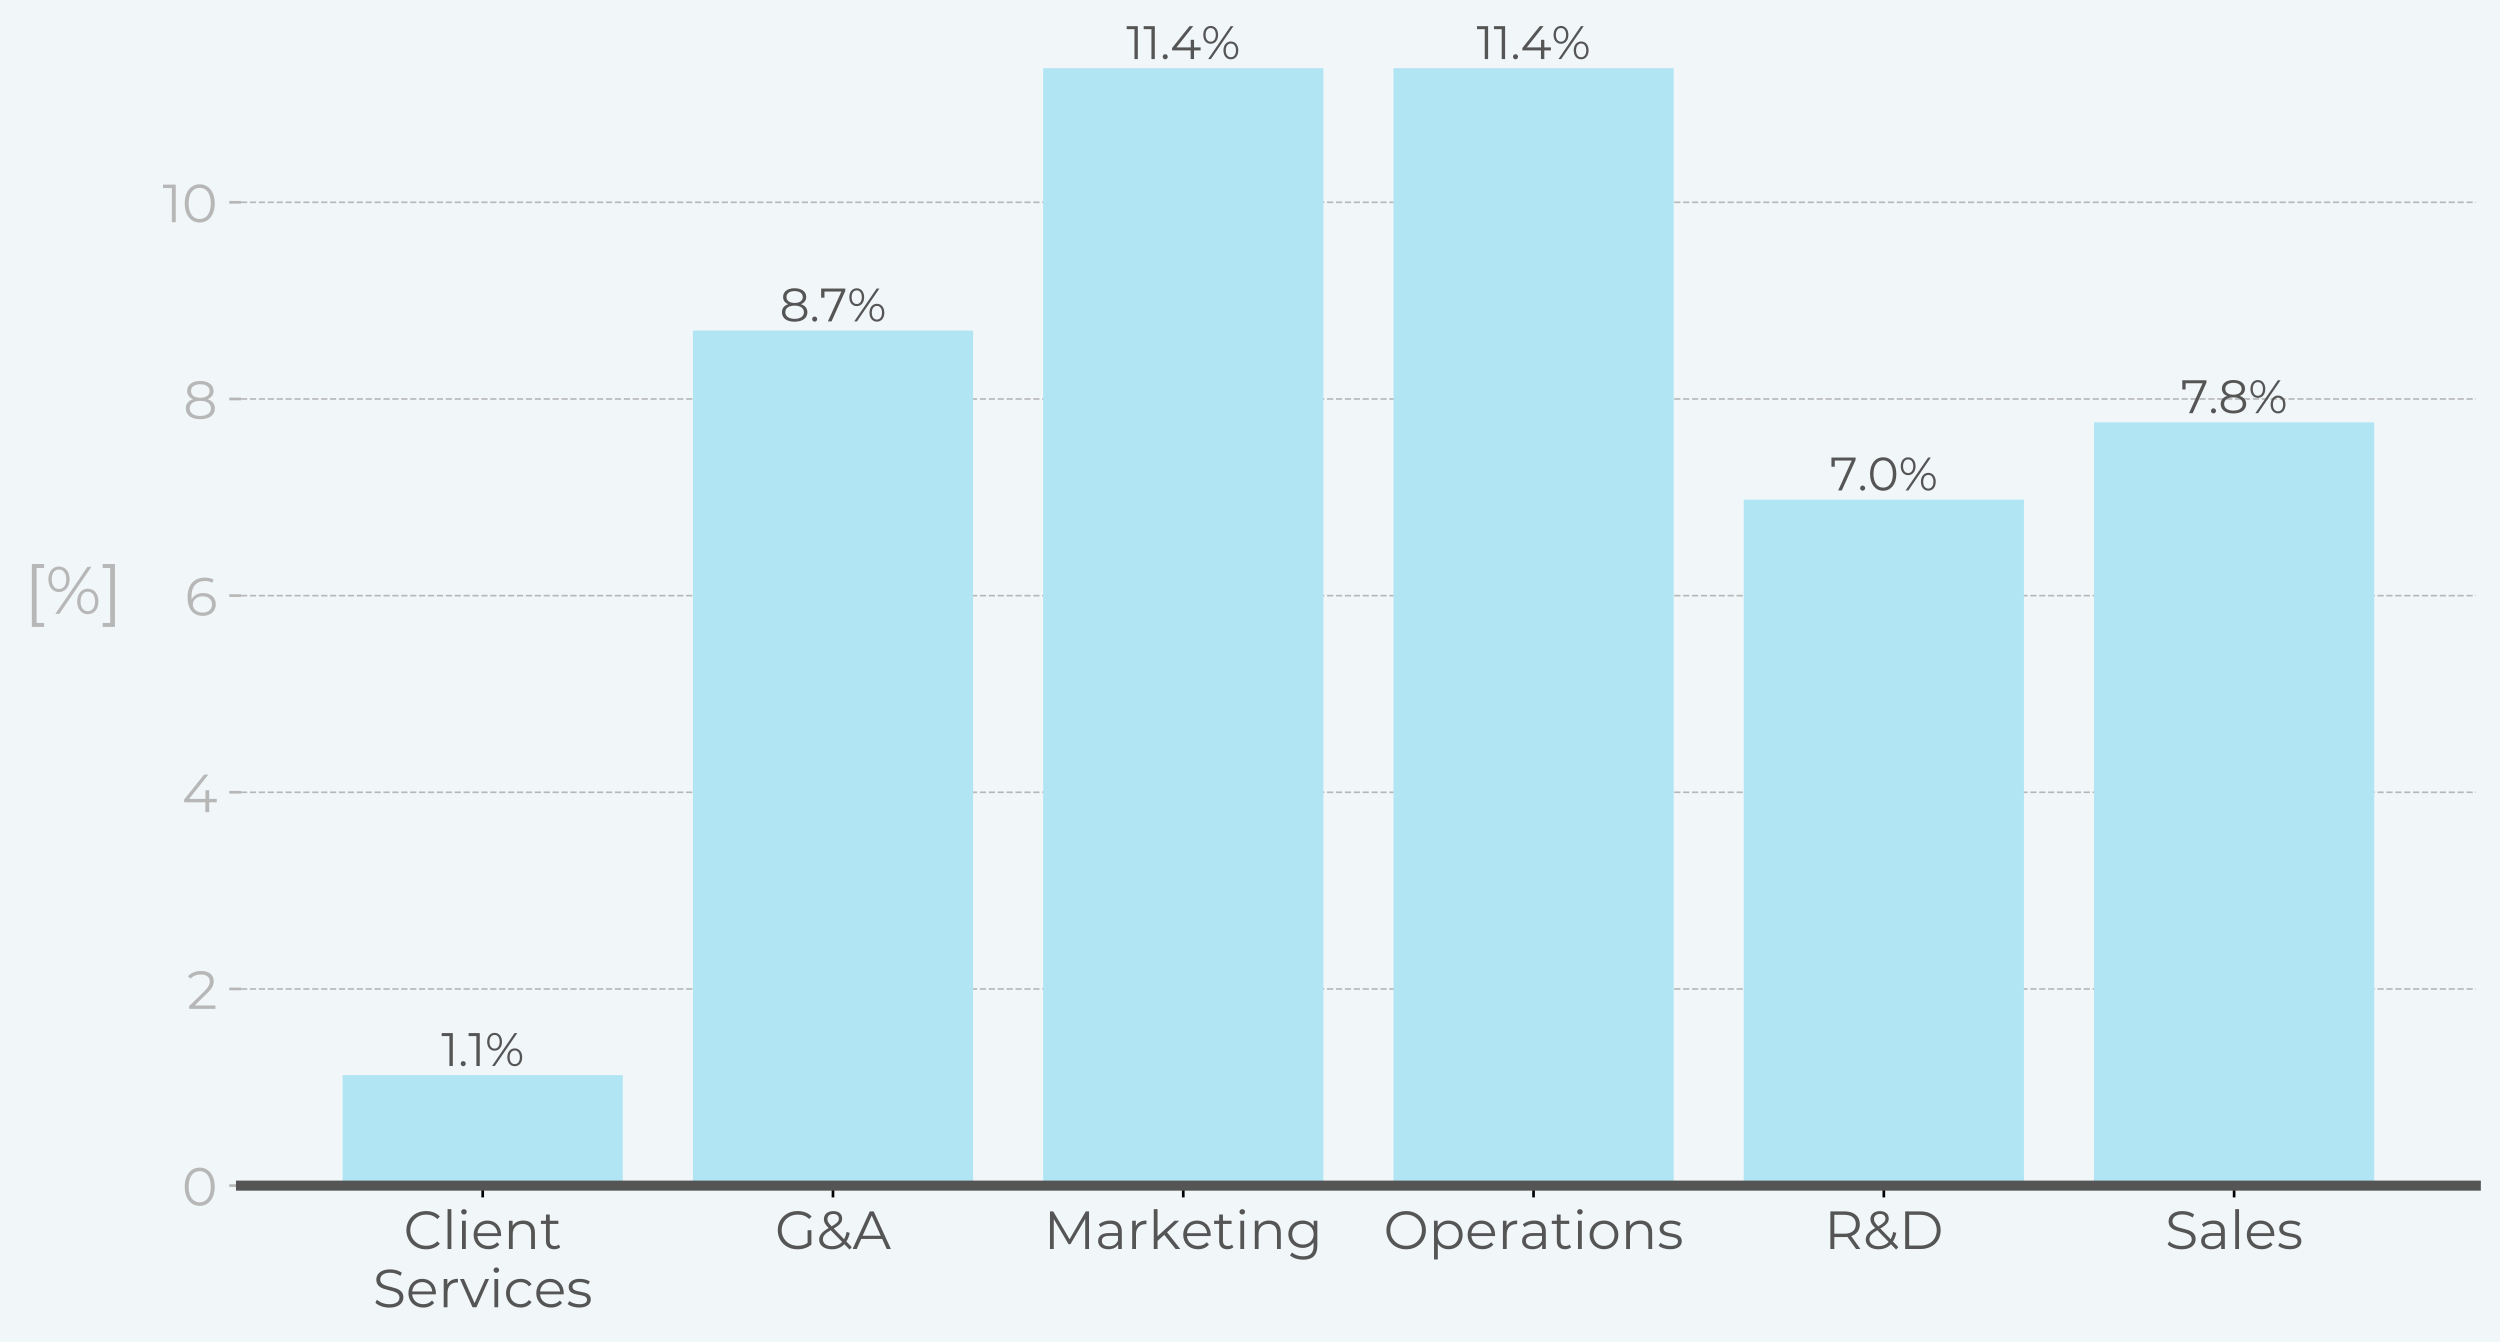
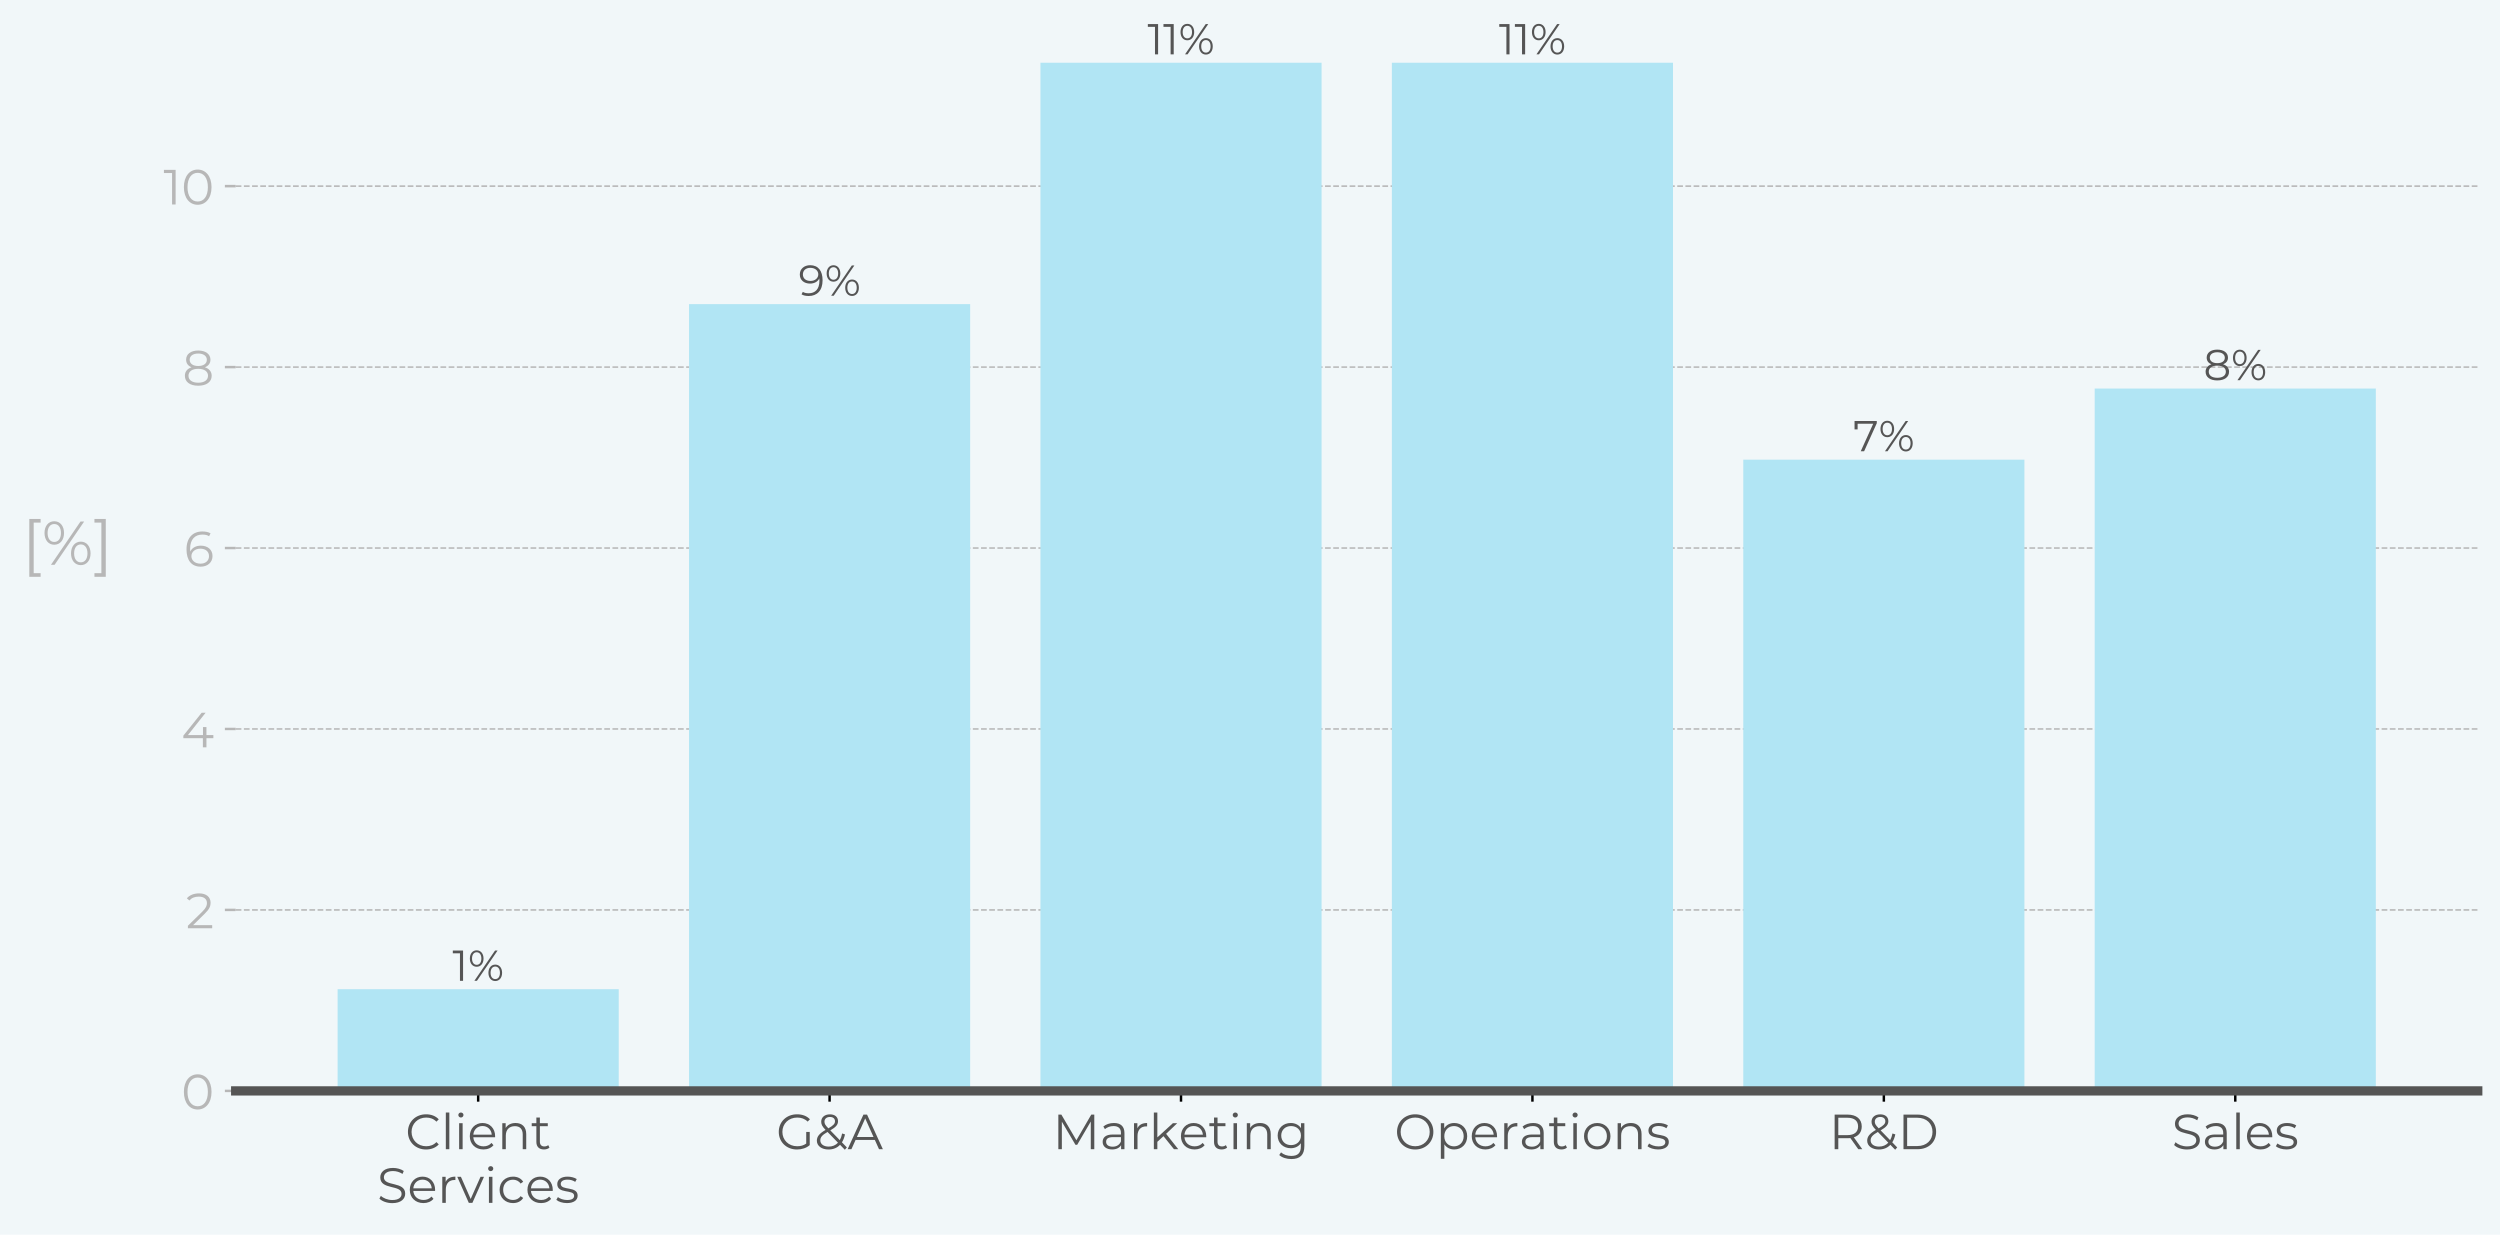
- <svg xmlns="http://www.w3.org/2000/svg" xmlns:xlink="http://www.w3.org/1999/xlink" width="744.226pt" height="399.475pt" viewBox="0 0 744.226 399.475" version="1.1">
+ <svg xmlns="http://www.w3.org/2000/svg" xmlns:xlink="http://www.w3.org/1999/xlink" width="808.855pt" height="399.475pt" viewBox="0 0 808.855 399.475" version="1.1">
  <defs>
    <style type="text/css">*{stroke-linejoin: round; stroke-linecap: butt}</style>
  </defs>
  <g id="figure_1">
    <g id="patch_1">
-       <path d="M 0 399.475  L 744.226 399.475  L 744.226 0  L 0 0  z " style="fill: #f1f7f9" />
+       <path d="M 0 399.475  L 808.855 399.475  L 808.855 0  L 0 0  z " style="fill: #f1f7f9" />
    </g>
    <g id="axes_1">
      <g id="patch_2">
-         <path d="M 71.746 352.945  L 737.026 352.945  L 737.026 20.305  L 71.746 20.305  z " style="fill: #f1f7f9" />
+         <path d="M 76.255 352.945  L 801.655 352.945  L 801.655 20.305  L 76.255 20.305  z " style="fill: #f1f7f9" />
      </g>
      <g id="matplotlib.axis_1">
        <g id="xtick_1">
          <g id="line2d_1">
            <defs>
-               <path id="m11c9aed068" d="M 0 0  L 0 3.5  " style="stroke: #000000; stroke-width: 0.8" />
+               <path id="m4f4265bf44" d="M 0 0  L 0 3.5  " style="stroke: #000000; stroke-width: 0.8" />
            </defs>
            <g>
-               <use xlink:href="#m11c9aed068" x="143.696" y="352.945" style="stroke: #000000; stroke-width: 0.8" />
+               <use xlink:href="#m4f4265bf44" x="154.707" y="352.945" style="stroke: #000000; stroke-width: 0.8" />
            </g>
          </g>
          <g id="text_1">
-             <g style="fill: #555555" transform="translate(120.1426 371.8178)scale(0.16 -0.16)">
+             <g style="fill: #555555" transform="translate(131.1536 371.8178)scale(0.16 -0.16)">
              <defs>
                <path id="Montserrat-Regular-43" d="M 2675 -38  C 3334 -38 3923 186 4320 621  L 4019 922  C 3654 544 3206 384 2694 384  C 1613 384 800 1178 800 2240  C 800 3302 1613 4096 2694 4096  C 3206 4096 3654 3936 4019 3565  L 4320 3866  C 3923 4301 3334 4518 2682 4518  C 1331 4518 333 3552 333 2240  C 333 928 1331 -38 2675 -38  z " transform="scale(0.015625)" />
                <path id="Montserrat-Regular-6c" d="M 634 0  L 1088 0  L 1088 4749  L 634 4749  L 634 0  z " transform="scale(0.015625)" />
                <path id="Montserrat-Regular-69" d="M 864 4102  C 1056 4102 1197 4250 1197 4435  C 1197 4608 1050 4749 864 4749  C 678 4749 531 4602 531 4429  C 531 4250 678 4102 864 4102  z M 634 0  L 1088 0  L 1088 3366  L 634 3366  L 634 0  z " transform="scale(0.015625)" />
                <path id="Montserrat-Regular-65" d="M 3571 1683  C 3571 2694 2886 3392 1939 3392  C 992 3392 294 2682 294 1683  C 294 685 1011 -32 2061 -32  C 2592 -32 3059 160 3360 518  L 3104 813  C 2848 518 2483 371 2074 371  C 1338 371 800 838 749 1542  L 3565 1542  C 3565 1594 3571 1645 3571 1683  z M 1939 3002  C 2598 3002 3078 2541 3136 1882  L 749 1882  C 806 2541 1286 3002 1939 3002  z " transform="scale(0.015625)" />
                <path id="Montserrat-Regular-6e" d="M 2349 3392  C 1766 3392 1312 3155 1069 2746  L 1069 3366  L 634 3366  L 634 0  L 1088 0  L 1088 1766  C 1088 2534 1542 2982 2266 2982  C 2906 2982 3277 2618 3277 1907  L 3277 0  L 3731 0  L 3731 1952  C 3731 2918 3168 3392 2349 3392  z " transform="scale(0.015625)" />
                <path id="Montserrat-Regular-74" d="M 2246 531  C 2118 416 1933 358 1747 358  C 1370 358 1165 576 1165 973  L 1165 2982  L 2189 2982  L 2189 3366  L 1165 3366  L 1165 4102  L 710 4102  L 710 3366  L 109 3366  L 109 2982  L 710 2982  L 710 947  C 710 326 1062 -32 1696 -32  C 1958 -32 2227 45 2406 205  L 2246 531  z " transform="scale(0.015625)" />
              </defs>
              <use xlink:href="#Montserrat-Regular-43" />
              <use xlink:href="#Montserrat-Regular-6c" x="71.9" />
              <use xlink:href="#Montserrat-Regular-69" x="98.8" />
              <use xlink:href="#Montserrat-Regular-65" x="125.7" />
              <use xlink:href="#Montserrat-Regular-6e" x="186.1" />
              <use xlink:href="#Montserrat-Regular-74" x="253.8" />
            </g>
-             <g style="fill: #555555" transform="translate(110.9988 389.1698)scale(0.16 -0.16)">
+             <g style="fill: #555555" transform="translate(122.0099 389.1698)scale(0.16 -0.16)">
              <defs>
                <path id="Montserrat-Regular-53" d="M 1965 -38  C 3110 -38 3635 525 3635 1184  C 3635 2816 877 2074 877 3302  C 877 3750 1242 4115 2061 4115  C 2458 4115 2906 3994 3290 3744  L 3450 4122  C 3091 4371 2566 4518 2061 4518  C 922 4518 410 3949 410 3290  C 410 1632 3168 2387 3168 1158  C 3168 717 2803 365 1965 365  C 1376 365 806 595 486 909  L 301 544  C 634 198 1293 -38 1965 -38  z " transform="scale(0.015625)" />
                <path id="Montserrat-Regular-72" d="M 1069 2707  L 1069 3366  L 634 3366  L 634 0  L 1088 0  L 1088 1715  C 1088 2509 1517 2957 2221 2957  C 2253 2957 2291 2950 2330 2950  L 2330 3392  C 1709 3392 1280 3155 1069 2707  z " transform="scale(0.015625)" />
                <path id="Montserrat-Regular-76" d="M 3014 3366  L 1741 499  L 480 3366  L 6 3366  L 1498 0  L 1965 0  L 3462 3366  L 3014 3366  z " transform="scale(0.015625)" />
                <path id="Montserrat-Regular-63" d="M 2029 -32  C 2598 -32 3078 198 3347 634  L 3008 864  C 2778 525 2419 371 2029 371  C 1293 371 755 890 755 1683  C 755 2470 1293 2995 2029 2995  C 2419 2995 2778 2835 3008 2496  L 3347 2726  C 3078 3168 2598 3392 2029 3392  C 1024 3392 294 2688 294 1683  C 294 678 1024 -32 2029 -32  z " transform="scale(0.015625)" />
                <path id="Montserrat-Regular-73" d="M 1536 -32  C 2413 -32 2925 346 2925 928  C 2925 2221 742 1536 742 2445  C 742 2765 1011 3002 1619 3002  C 1965 3002 2317 2918 2611 2714  L 2810 3078  C 2528 3270 2054 3392 1619 3392  C 762 3392 288 2982 288 2432  C 288 1101 2470 1792 2470 915  C 2470 582 2208 365 1568 365  C 1094 365 640 531 371 742  L 166 384  C 442 147 979 -32 1536 -32  z " transform="scale(0.015625)" />
              </defs>
              <use xlink:href="#Montserrat-Regular-53" />
              <use xlink:href="#Montserrat-Regular-65" x="61.5" />
              <use xlink:href="#Montserrat-Regular-72" x="121.9" />
              <use xlink:href="#Montserrat-Regular-76" x="162" />
              <use xlink:href="#Montserrat-Regular-69" x="216.2" />
              <use xlink:href="#Montserrat-Regular-63" x="243.1" />
              <use xlink:href="#Montserrat-Regular-65" x="299.4" />
              <use xlink:href="#Montserrat-Regular-73" x="359.8" />
            </g>
          </g>
        </g>
        <g id="xtick_2">
          <g id="line2d_2">
            <g>
-               <use xlink:href="#m11c9aed068" x="247.972" y="352.945" style="stroke: #000000; stroke-width: 0.8" />
+               <use xlink:href="#m4f4265bf44" x="268.406" y="352.945" style="stroke: #000000; stroke-width: 0.8" />
            </g>
          </g>
          <g id="text_2">
-             <g style="fill: #555555" transform="translate(230.6997 371.8178)scale(0.16 -0.16)">
+             <g style="fill: #555555" transform="translate(251.1339 371.8178)scale(0.16 -0.16)">
              <defs>
                <path id="Montserrat-Regular-47" d="M 3885 730  C 3539 480 3142 384 2714 384  C 1613 384 800 1178 800 2240  C 800 3309 1613 4096 2720 4096  C 3245 4096 3693 3942 4070 3571  L 4365 3872  C 3968 4301 3379 4518 2701 4518  C 1331 4518 333 3552 333 2240  C 333 928 1331 -38 2694 -38  C 3315 -38 3917 154 4339 531  L 4339 2240  L 3885 2240  L 3885 730  z " transform="scale(0.015625)" />
                <path id="Montserrat-Regular-26" d="M 4198 230  L 3558 890  C 3738 1171 3872 1517 3955 1920  L 3584 2035  C 3520 1696 3418 1408 3283 1171  L 2054 2438  C 2784 2861 3053 3174 3053 3622  C 3053 4179 2643 4512 2010 4512  C 1318 4512 877 4128 877 3558  C 877 3213 1005 2944 1440 2496  C 621 2022 314 1632 314 1101  C 314 422 941 -38 1818 -38  C 2426 -38 2938 166 3315 570  L 3936 -70  L 4198 230  z M 2010 4173  C 2426 4173 2662 3949 2662 3616  C 2662 3296 2451 3072 1805 2701  C 1395 3117 1299 3302 1299 3565  C 1299 3923 1562 4173 2010 4173  z M 1843 339  C 1197 339 762 659 762 1146  C 762 1542 979 1824 1696 2234  L 3046 845  C 2739 506 2330 339 1843 339  z " transform="scale(0.015625)" />
                <path id="Montserrat-Regular-41" d="M 4077 0  L 4576 0  L 2528 4480  L 2061 4480  L 13 0  L 506 0  L 1043 1197  L 3539 1197  L 4077 0  z M 1216 1581  L 2291 3987  L 3366 1581  L 1216 1581  z " transform="scale(0.015625)" />
              </defs>
              <use xlink:href="#Montserrat-Regular-47" />
              <use xlink:href="#Montserrat-Regular-26" x="77.3" />
              <use xlink:href="#Montserrat-Regular-41" x="144.2" />
            </g>
          </g>
        </g>
        <g id="xtick_3">
          <g id="line2d_3">
            <g>
-               <use xlink:href="#m11c9aed068" x="352.248" y="352.945" style="stroke: #000000; stroke-width: 0.8" />
+               <use xlink:href="#m4f4265bf44" x="382.105" y="352.945" style="stroke: #000000; stroke-width: 0.8" />
            </g>
          </g>
          <g id="text_3">
-             <g style="fill: #555555" transform="translate(310.7368 371.8178)scale(0.16 -0.16)">
+             <g style="fill: #555555" transform="translate(340.5942 371.8178)scale(0.16 -0.16)">
              <defs>
                <path id="Montserrat-Regular-4d" d="M 4992 4480  L 3066 1158  L 1120 4480  L 730 4480  L 730 0  L 1184 0  L 1184 3565  L 2944 570  L 3168 570  L 4928 3584  L 4928 0  L 5382 0  L 5382 4480  L 4992 4480  z " transform="scale(0.015625)" />
                <path id="Montserrat-Regular-61" d="M 1811 3392  C 1280 3392 781 3226 442 2938  L 646 2598  C 922 2842 1331 2995 1766 2995  C 2394 2995 2720 2682 2720 2106  L 2720 1901  L 1651 1901  C 685 1901 352 1466 352 947  C 352 365 819 -32 1581 -32  C 2138 -32 2534 179 2739 525  L 2739 0  L 3174 0  L 3174 2086  C 3174 2957 2682 3392 1811 3392  z M 1651 326  C 1114 326 800 570 800 960  C 800 1306 1011 1562 1664 1562  L 2720 1562  L 2720 1011  C 2541 570 2163 326 1651 326  z " transform="scale(0.015625)" />
                <path id="Montserrat-Regular-6b" d="M 3238 0  L 3795 0  L 2221 1990  L 3661 3366  L 3098 3366  L 1088 1530  L 1088 4749  L 634 4749  L 634 0  L 1088 0  L 1088 960  L 1882 1690  L 3238 0  z " transform="scale(0.015625)" />
                <path id="Montserrat-Regular-67" d="M 3315 3366  L 3315 2720  C 3034 3162 2547 3392 1984 3392  C 1024 3392 294 2733 294 1766  C 294 800 1024 128 1984 128  C 2534 128 3014 352 3296 781  L 3296 352  C 3296 -480 2906 -870 2054 -870  C 1536 -870 1050 -698 730 -410  L 499 -755  C 851 -1088 1453 -1274 2067 -1274  C 3181 -1274 3750 -749 3750 410  L 3750 3366  L 3315 3366  z M 2029 531  C 1286 531 755 1037 755 1766  C 755 2496 1286 2995 2029 2995  C 2771 2995 3309 2496 3309 1766  C 3309 1037 2771 531 2029 531  z " transform="scale(0.015625)" />
              </defs>
              <use xlink:href="#Montserrat-Regular-4d" />
              <use xlink:href="#Montserrat-Regular-61" x="95.5" />
              <use xlink:href="#Montserrat-Regular-72" x="154.5" />
              <use xlink:href="#Montserrat-Regular-6b" x="194.6" />
              <use xlink:href="#Montserrat-Regular-65" x="254.7" />
              <use xlink:href="#Montserrat-Regular-74" x="315.1" />
              <use xlink:href="#Montserrat-Regular-69" x="355.7" />
              <use xlink:href="#Montserrat-Regular-6e" x="382.6" />
              <use xlink:href="#Montserrat-Regular-67" x="450.3" />
            </g>
          </g>
        </g>
        <g id="xtick_4">
          <g id="line2d_4">
            <g>
-               <use xlink:href="#m11c9aed068" x="456.524" y="352.945" style="stroke: #000000; stroke-width: 0.8" />
+               <use xlink:href="#m4f4265bf44" x="495.805" y="352.945" style="stroke: #000000; stroke-width: 0.8" />
            </g>
          </g>
          <g id="text_4">
-             <g style="fill: #555555" transform="translate(411.8827 371.8178)scale(0.16 -0.16)">
+             <g style="fill: #555555" transform="translate(451.1633 371.8178)scale(0.16 -0.16)">
              <defs>
                <path id="Montserrat-Regular-4f" d="M 2688 -38  C 4032 -38 5037 928 5037 2240  C 5037 3552 4032 4518 2688 4518  C 1331 4518 333 3546 333 2240  C 333 934 1331 -38 2688 -38  z M 2688 384  C 1606 384 800 1171 800 2240  C 800 3309 1606 4096 2688 4096  C 3763 4096 4563 3309 4563 2240  C 4563 1171 3763 384 2688 384  z " transform="scale(0.015625)" />
                <path id="Montserrat-Regular-70" d="M 2368 3392  C 1811 3392 1344 3149 1069 2701  L 1069 3366  L 634 3366  L 634 -1242  L 1088 -1242  L 1088 634  C 1370 198 1830 -32 2368 -32  C 3328 -32 4045 659 4045 1683  C 4045 2701 3328 3392 2368 3392  z M 2336 371  C 1619 371 1082 896 1082 1683  C 1082 2464 1619 2995 2336 2995  C 3046 2995 3590 2464 3590 1683  C 3590 896 3046 371 2336 371  z " transform="scale(0.015625)" />
                <path id="Montserrat-Regular-6f" d="M 2010 -32  C 2995 -32 3718 685 3718 1683  C 3718 2682 2995 3392 2010 3392  C 1024 3392 294 2682 294 1683  C 294 685 1024 -32 2010 -32  z M 2010 371  C 1293 371 755 896 755 1683  C 755 2470 1293 2995 2010 2995  C 2726 2995 3258 2470 3258 1683  C 3258 896 2726 371 2010 371  z " transform="scale(0.015625)" />
              </defs>
              <use xlink:href="#Montserrat-Regular-4f" />
              <use xlink:href="#Montserrat-Regular-70" x="83.9" />
              <use xlink:href="#Montserrat-Regular-65" x="151.7" />
              <use xlink:href="#Montserrat-Regular-72" x="212.1" />
              <use xlink:href="#Montserrat-Regular-61" x="252.2" />
              <use xlink:href="#Montserrat-Regular-74" x="311.2" />
              <use xlink:href="#Montserrat-Regular-69" x="351.8" />
              <use xlink:href="#Montserrat-Regular-6f" x="378.7" />
              <use xlink:href="#Montserrat-Regular-6e" x="441.4" />
              <use xlink:href="#Montserrat-Regular-73" x="509.1" />
            </g>
          </g>
        </g>
        <g id="xtick_5">
          <g id="line2d_5">
            <g>
-               <use xlink:href="#m11c9aed068" x="560.8" y="352.945" style="stroke: #000000; stroke-width: 0.8" />
+               <use xlink:href="#m4f4265bf44" x="609.504" y="352.945" style="stroke: #000000; stroke-width: 0.8" />
            </g>
          </g>
          <g id="text_5">
-             <g style="fill: #555555" transform="translate(543.056 371.8178)scale(0.16 -0.16)">
+             <g style="fill: #555555" transform="translate(591.7598 371.8178)scale(0.16 -0.16)">
              <defs>
                <path id="Montserrat-Regular-52" d="M 4307 0  L 3213 1536  C 3866 1747 4237 2240 4237 2944  C 4237 3904 3546 4480 2406 4480  L 730 4480  L 730 0  L 1203 0  L 1203 1421  L 2406 1421  C 2534 1421 2650 1427 2765 1440  L 3789 0  L 4307 0  z M 2394 1824  L 1203 1824  L 1203 4070  L 2394 4070  C 3290 4070 3763 3661 3763 2944  C 3763 2240 3290 1824 2394 1824  z " transform="scale(0.015625)" />
                <path id="Montserrat-Regular-44" d="M 730 0  L 2554 0  C 3987 0 4954 922 4954 2240  C 4954 3558 3987 4480 2554 4480  L 730 4480  L 730 0  z M 1203 410  L 1203 4070  L 2528 4070  C 3718 4070 4486 3315 4486 2240  C 4486 1165 3718 410 2528 410  L 1203 410  z " transform="scale(0.015625)" />
              </defs>
              <use xlink:href="#Montserrat-Regular-52" />
              <use xlink:href="#Montserrat-Regular-26" x="72.3" />
              <use xlink:href="#Montserrat-Regular-44" x="139.2" />
            </g>
          </g>
        </g>
        <g id="xtick_6">
          <g id="line2d_6">
            <g>
-               <use xlink:href="#m11c9aed068" x="665.076" y="352.945" style="stroke: #000000; stroke-width: 0.8" />
+               <use xlink:href="#m4f4265bf44" x="723.203" y="352.945" style="stroke: #000000; stroke-width: 0.8" />
            </g>
          </g>
          <g id="text_6">
-             <g style="fill: #555555" transform="translate(644.5382 371.8178)scale(0.16 -0.16)">
+             <g style="fill: #555555" transform="translate(702.6651 371.8178)scale(0.16 -0.16)">
              <use xlink:href="#Montserrat-Regular-53" />
              <use xlink:href="#Montserrat-Regular-61" x="61.5" />
              <use xlink:href="#Montserrat-Regular-6c" x="120.5" />
              <use xlink:href="#Montserrat-Regular-65" x="147.4" />
              <use xlink:href="#Montserrat-Regular-73" x="207.8" />
            </g>
          </g>
        </g>
      </g>
      <g id="matplotlib.axis_2">
        <g id="ytick_1">
          <g id="line2d_7">
-             <path d="M 71.746 352.945  L 737.026 352.945  " clip-path="url(#pec4575ab6d)" style="fill: none; stroke-dasharray: 1.85,0.8; stroke-dashoffset: 0; stroke: #b7b7b7; stroke-width: 0.5" />
+             <path d="M 76.255 352.945  L 801.655 352.945  " clip-path="url(#p591d194267)" style="fill: none; stroke-dasharray: 1.85,0.8; stroke-dashoffset: 0; stroke: #b7b7b7; stroke-width: 0.5" />
          </g>
          <g id="line2d_8">
            <defs>
-               <path id="m6e6c4a85b9" d="M 0 0  L -3.5 0  " style="stroke: #b7b7b7; stroke-width: 0.8" />
+               <path id="m92b88fdb4f" d="M 0 0  L -3.5 0  " style="stroke: #b7b7b7; stroke-width: 0.8" />
            </defs>
            <g>
-               <use xlink:href="#m6e6c4a85b9" x="71.746" y="352.945" style="fill: #b7b7b7; stroke: #b7b7b7; stroke-width: 0.8" />
+               <use xlink:href="#m92b88fdb4f" x="76.255" y="352.945" style="fill: #b7b7b7; stroke: #b7b7b7; stroke-width: 0.8" />
            </g>
          </g>
          <g id="text_7">
-             <g style="fill: #b7b7b7" transform="translate(54.1535 358.8816)scale(0.16 -0.16)">
+             <g style="fill: #b7b7b7" transform="translate(58.6625 358.8816)scale(0.16 -0.16)">
              <defs>
                <path id="Montserrat-Regular-30" d="M 2118 -38  C 3155 -38 3910 813 3910 2240  C 3910 3667 3155 4518 2118 4518  C 1082 4518 333 3667 333 2240  C 333 813 1082 -38 2118 -38  z M 2118 384  C 1338 384 800 1043 800 2240  C 800 3437 1338 4096 2118 4096  C 2899 4096 3437 3437 3437 2240  C 3437 1043 2899 384 2118 384  z " transform="scale(0.015625)" />
              </defs>
              <use xlink:href="#Montserrat-Regular-30" />
            </g>
          </g>
        </g>
        <g id="ytick_2">
          <g id="line2d_9">
-             <path d="M 71.746 294.401  L 737.026 294.401  " clip-path="url(#pec4575ab6d)" style="fill: none; stroke-dasharray: 1.85,0.8; stroke-dashoffset: 0; stroke: #b7b7b7; stroke-width: 0.5" />
+             <path d="M 76.255 294.401  L 801.655 294.401  " clip-path="url(#p591d194267)" style="fill: none; stroke-dasharray: 1.85,0.8; stroke-dashoffset: 0; stroke: #b7b7b7; stroke-width: 0.5" />
          </g>
          <g id="line2d_10">
            <g>
-               <use xlink:href="#m6e6c4a85b9" x="71.746" y="294.401" style="fill: #b7b7b7; stroke: #b7b7b7; stroke-width: 0.8" />
+               <use xlink:href="#m92b88fdb4f" x="76.255" y="294.401" style="fill: #b7b7b7; stroke: #b7b7b7; stroke-width: 0.8" />
            </g>
          </g>
          <g id="text_8">
-             <g style="fill: #b7b7b7" transform="translate(55.6585 300.3369)scale(0.16 -0.16)">
+             <g style="fill: #b7b7b7" transform="translate(60.1675 300.3369)scale(0.16 -0.16)">
              <defs>
                <path id="Montserrat-Regular-32" d="M 928 410  L 2451 1907  C 3053 2496 3187 2880 3187 3309  C 3187 4058 2611 4518 1702 4518  C 1018 4518 461 4288 115 3878  L 442 3597  C 736 3936 1139 4096 1664 4096  C 2349 4096 2714 3776 2714 3258  C 2714 2950 2618 2650 2112 2150  L 250 326  L 250 0  L 3392 0  L 3392 410  L 928 410  z " transform="scale(0.015625)" />
              </defs>
              <use xlink:href="#Montserrat-Regular-32" />
            </g>
          </g>
        </g>
        <g id="ytick_3">
          <g id="line2d_11">
-             <path d="M 71.746 235.856  L 737.026 235.856  " clip-path="url(#pec4575ab6d)" style="fill: none; stroke-dasharray: 1.85,0.8; stroke-dashoffset: 0; stroke: #b7b7b7; stroke-width: 0.5" />
+             <path d="M 76.255 235.856  L 801.655 235.856  " clip-path="url(#p591d194267)" style="fill: none; stroke-dasharray: 1.85,0.8; stroke-dashoffset: 0; stroke: #b7b7b7; stroke-width: 0.5" />
          </g>
          <g id="line2d_12">
            <g>
-               <use xlink:href="#m6e6c4a85b9" x="71.746" y="235.856" style="fill: #b7b7b7; stroke: #b7b7b7; stroke-width: 0.8" />
+               <use xlink:href="#m92b88fdb4f" x="76.255" y="235.856" style="fill: #b7b7b7; stroke: #b7b7b7; stroke-width: 0.8" />
            </g>
          </g>
          <g id="text_9">
-             <g style="fill: #b7b7b7" transform="translate(54.171 241.7923)scale(0.16 -0.16)">
+             <g style="fill: #b7b7b7" transform="translate(58.68 241.7923)scale(0.16 -0.16)">
              <defs>
                <path id="Montserrat-Regular-34" d="M 4141 1587  L 3245 1587  L 3245 2624  L 2797 2624  L 2797 1587  L 851 1587  L 3142 4480  L 2630 4480  L 256 1510  L 256 1178  L 2784 1178  L 2784 0  L 3245 0  L 3245 1178  L 4141 1178  L 4141 1587  z " transform="scale(0.015625)" />
              </defs>
              <use xlink:href="#Montserrat-Regular-34" />
            </g>
          </g>
        </g>
        <g id="ytick_4">
          <g id="line2d_13">
-             <path d="M 71.746 177.311  L 737.026 177.311  " clip-path="url(#pec4575ab6d)" style="fill: none; stroke-dasharray: 1.85,0.8; stroke-dashoffset: 0; stroke: #b7b7b7; stroke-width: 0.5" />
+             <path d="M 76.255 177.311  L 801.655 177.311  " clip-path="url(#p591d194267)" style="fill: none; stroke-dasharray: 1.85,0.8; stroke-dashoffset: 0; stroke: #b7b7b7; stroke-width: 0.5" />
          </g>
          <g id="line2d_14">
            <g>
-               <use xlink:href="#m6e6c4a85b9" x="71.746" y="177.311" style="fill: #b7b7b7; stroke: #b7b7b7; stroke-width: 0.8" />
+               <use xlink:href="#m92b88fdb4f" x="76.255" y="177.311" style="fill: #b7b7b7; stroke: #b7b7b7; stroke-width: 0.8" />
            </g>
          </g>
          <g id="text_10">
-             <g style="fill: #b7b7b7" transform="translate(55.001 183.2476)scale(0.16 -0.16)">
+             <g style="fill: #b7b7b7" transform="translate(59.51 183.2476)scale(0.16 -0.16)">
              <defs>
                <path id="Montserrat-Regular-36" d="M 2189 2682  C 1568 2682 1043 2406 819 1914  C 806 2048 800 2176 800 2278  C 800 3494 1421 4115 2387 4115  C 2720 4115 3027 4058 3258 3904  L 3443 4275  C 3162 4448 2784 4518 2381 4518  C 1165 4518 333 3725 333 2202  C 333 787 979 -38 2170 -38  C 3040 -38 3699 499 3699 1338  C 3699 2157 3078 2682 2189 2682  z M 2150 352  C 1376 352 966 819 966 1312  C 966 1869 1434 2291 2118 2291  C 2810 2291 3245 1914 3245 1325  C 3245 730 2797 352 2150 352  z " transform="scale(0.015625)" />
              </defs>
              <use xlink:href="#Montserrat-Regular-36" />
            </g>
          </g>
        </g>
        <g id="ytick_5">
          <g id="line2d_15">
-             <path d="M 71.746 118.767  L 737.026 118.767  " clip-path="url(#pec4575ab6d)" style="fill: none; stroke-dasharray: 1.85,0.8; stroke-dashoffset: 0; stroke: #b7b7b7; stroke-width: 0.5" />
+             <path d="M 76.255 118.767  L 801.655 118.767  " clip-path="url(#p591d194267)" style="fill: none; stroke-dasharray: 1.85,0.8; stroke-dashoffset: 0; stroke: #b7b7b7; stroke-width: 0.5" />
          </g>
          <g id="line2d_16">
            <g>
-               <use xlink:href="#m6e6c4a85b9" x="71.746" y="118.767" style="fill: #b7b7b7; stroke: #b7b7b7; stroke-width: 0.8" />
+               <use xlink:href="#m92b88fdb4f" x="76.255" y="118.767" style="fill: #b7b7b7; stroke: #b7b7b7; stroke-width: 0.8" />
            </g>
          </g>
          <g id="text_11">
-             <g style="fill: #b7b7b7" transform="translate(54.5385 124.703)scale(0.16 -0.16)">
+             <g style="fill: #b7b7b7" transform="translate(59.0475 124.703)scale(0.16 -0.16)">
              <defs>
                <path id="Montserrat-Regular-38" d="M 2899 2349  C 3360 2528 3616 2867 3616 3334  C 3616 4064 2982 4518 2035 4518  C 1088 4518 467 4064 467 3334  C 467 2867 717 2528 1171 2349  C 614 2163 307 1786 307 1248  C 307 454 960 -38 2035 -38  C 3104 -38 3776 454 3776 1248  C 3776 1779 3462 2163 2899 2349  z M 928 3322  C 928 3821 1357 4128 2035 4128  C 2707 4128 3149 3821 3149 3315  C 3149 2829 2733 2515 2035 2515  C 1338 2515 928 2829 928 3322  z M 2035 352  C 1242 352 774 698 774 1254  C 774 1805 1242 2150 2035 2150  C 2829 2150 3302 1805 3302 1254  C 3302 698 2829 352 2035 352  z " transform="scale(0.015625)" />
              </defs>
              <use xlink:href="#Montserrat-Regular-38" />
            </g>
          </g>
        </g>
        <g id="ytick_6">
          <g id="line2d_17">
-             <path d="M 71.746 60.222  L 737.026 60.222  " clip-path="url(#pec4575ab6d)" style="fill: none; stroke-dasharray: 1.85,0.8; stroke-dashoffset: 0; stroke: #b7b7b7; stroke-width: 0.5" />
+             <path d="M 76.255 60.222  L 801.655 60.222  " clip-path="url(#p591d194267)" style="fill: none; stroke-dasharray: 1.85,0.8; stroke-dashoffset: 0; stroke: #b7b7b7; stroke-width: 0.5" />
          </g>
          <g id="line2d_18">
            <g>
-               <use xlink:href="#m6e6c4a85b9" x="71.746" y="60.222" style="fill: #b7b7b7; stroke: #b7b7b7; stroke-width: 0.8" />
+               <use xlink:href="#m92b88fdb4f" x="76.255" y="60.222" style="fill: #b7b7b7; stroke: #b7b7b7; stroke-width: 0.8" />
            </g>
          </g>
          <g id="text_12">
-             <g style="fill: #b7b7b7" transform="translate(48.3785 66.15836)scale(0.16 -0.16)">
+             <g style="fill: #b7b7b7" transform="translate(52.8875 66.15836)scale(0.16 -0.16)">
              <defs>
                <path id="Montserrat-Regular-31" d="M 58 4480  L 58 4070  L 1114 4070  L 1114 0  L 1574 0  L 1574 4480  L 58 4480  z " transform="scale(0.015625)" />
              </defs>
              <use xlink:href="#Montserrat-Regular-31" />
              <use xlink:href="#Montserrat-Regular-30" x="36.1" />
            </g>
          </g>
        </g>
        <g id="text_13">
          <g style="fill: #b7b7b7" transform="translate(7.2 182.7441)scale(0.2 -0.2)">
            <defs>
              <path id="Montserrat-Regular-5b" d="M 730 -1242  L 1901 -1242  L 1901 -864  L 1184 -864  L 1184 4371  L 1901 4371  L 1901 4749  L 730 4749  L 730 -1242  z " transform="scale(0.015625)" />
              <path id="Montserrat-Regular-25" d="M 1280 2080  C 1875 2080 2291 2560 2291 3296  C 2291 4032 1875 4512 1280 4512  C 678 4512 269 4026 269 3296  C 269 2566 678 2080 1280 2080  z M 934 0  L 1312 0  L 4371 4480  L 3994 4480  L 934 0  z M 1280 2368  C 858 2368 589 2720 589 3296  C 589 3872 858 4224 1280 4224  C 1696 4224 1971 3878 1971 3296  C 1971 2714 1696 2368 1280 2368  z M 4026 -32  C 4627 -32 5037 454 5037 1184  C 5037 1914 4627 2400 4026 2400  C 3430 2400 3014 1914 3014 1184  C 3014 454 3430 -32 4026 -32  z M 4026 256  C 3610 256 3334 602 3334 1184  C 3334 1766 3610 2112 4026 2112  C 4448 2112 4717 1760 4717 1184  C 4717 608 4448 256 4026 256  z " transform="scale(0.015625)" />
              <path id="Montserrat-Regular-5d" d="M 1306 -1242  L 1306 4749  L 134 4749  L 134 4371  L 851 4371  L 851 -864  L 134 -864  L 134 -1242  L 1306 -1242  z " transform="scale(0.015625)" />
            </defs>
            <use xlink:href="#Montserrat-Regular-5b" />
            <use xlink:href="#Montserrat-Regular-25" x="31.8" />
            <use xlink:href="#Montserrat-Regular-5d" x="114.7" />
          </g>
        </g>
      </g>
      <g id="patch_3">
-         <path d="M 101.986 352.945  L 185.407 352.945  L 185.407 320.055  L 101.986 320.055  z " clip-path="url(#pec4575ab6d)" style="fill: #b1e5f4" />
+         <path d="M 109.228 352.945  L 200.187 352.945  L 200.187 320.055  L 109.228 320.055  z " clip-path="url(#p591d194267)" style="fill: #b1e5f4" />
      </g>
      <g id="patch_4">
-         <path d="M 206.262 352.945  L 289.683 352.945  L 289.683 98.403  L 206.262 98.403  z " clip-path="url(#pec4575ab6d)" style="fill: #b1e5f4" />
+         <path d="M 222.927 352.945  L 313.886 352.945  L 313.886 98.403  L 222.927 98.403  z " clip-path="url(#p591d194267)" style="fill: #b1e5f4" />
      </g>
      <g id="patch_5">
-         <path d="M 310.538 352.945  L 393.958 352.945  L 393.958 20.305  L 310.538 20.305  z " clip-path="url(#pec4575ab6d)" style="fill: #b1e5f4" />
+         <path d="M 336.626 352.945  L 427.585 352.945  L 427.585 20.305  L 336.626 20.305  z " clip-path="url(#p591d194267)" style="fill: #b1e5f4" />
      </g>
      <g id="patch_6">
-         <path d="M 414.814 352.945  L 498.234 352.945  L 498.234 20.305  L 414.814 20.305  z " clip-path="url(#pec4575ab6d)" style="fill: #b1e5f4" />
+         <path d="M 450.325 352.945  L 541.284 352.945  L 541.284 20.305  L 450.325 20.305  z " clip-path="url(#p591d194267)" style="fill: #b1e5f4" />
      </g>
      <g id="patch_7">
-         <path d="M 519.089 352.945  L 602.51 352.945  L 602.51 148.72  L 519.089 148.72  z " clip-path="url(#pec4575ab6d)" style="fill: #b1e5f4" />
+         <path d="M 564.024 352.945  L 654.983 352.945  L 654.983 148.72  L 564.024 148.72  z " clip-path="url(#p591d194267)" style="fill: #b1e5f4" />
      </g>
      <g id="patch_8">
-         <path d="M 623.365 352.945  L 706.786 352.945  L 706.786 125.717  L 623.365 125.717  z " clip-path="url(#pec4575ab6d)" style="fill: #b1e5f4" />
+         <path d="M 677.723 352.945  L 768.682 352.945  L 768.682 125.717  L 677.723 125.717  z " clip-path="url(#p591d194267)" style="fill: #b1e5f4" />
      </g>
      <g id="text_14">
-         <g style="fill: #555555" transform="translate(131.3556 317.3382)scale(0.14 -0.14)">
+         <g style="fill: #555555" transform="translate(146.3774 317.3382)scale(0.14 -0.14)">
+           <use xlink:href="#Montserrat-Regular-31" />
+           <use xlink:href="#Montserrat-Regular-25" x="36.1" />
+         </g>
+       </g>
+       <g id="text_15">
+         <g style="fill: #555555" transform="translate(258.3395 95.68652)scale(0.14 -0.14)">
          <defs>
-             <path id="Montserrat-Regular-2e" d="M 678 -32  C 864 -32 1024 122 1024 320  C 1024 518 864 666 678 666  C 493 666 339 518 339 320  C 339 122 493 -32 678 -32  z " transform="scale(0.015625)" />
+             <path id="Montserrat-Regular-39" d="M 1728 4518  C 858 4518 198 3981 198 3142  C 198 2323 819 1798 1709 1798  C 2330 1798 2854 2074 3078 2566  C 3091 2432 3098 2304 3098 2202  C 3098 986 2477 365 1510 365  C 1178 365 870 422 640 576  L 454 205  C 736 32 1114 -38 1517 -38  C 2733 -38 3565 755 3565 2278  C 3565 3693 2918 4518 1728 4518  z M 1779 2189  C 1088 2189 653 2566 653 3155  C 653 3750 1101 4128 1747 4128  C 2522 4128 2931 3661 2931 3168  C 2931 2611 2464 2189 1779 2189  z " transform="scale(0.015625)" />
          </defs>
+           <use xlink:href="#Montserrat-Regular-39" />
+           <use xlink:href="#Montserrat-Regular-25" x="60.9" />
+         </g>
+       </g>
+       <g id="text_16">
+         <g style="fill: #555555" transform="translate(371.2489 17.58844)scale(0.14 -0.14)">
          <use xlink:href="#Montserrat-Regular-31" />
-           <use xlink:href="#Montserrat-Regular-2e" x="36.1" />
-           <use xlink:href="#Montserrat-Regular-31" x="57.3" />
-           <use xlink:href="#Montserrat-Regular-25" x="93.4" />
-         </g>
-       </g>
-       <g id="text_15">
-         <g style="fill: #555555" transform="translate(232.0953 95.68652)scale(0.14 -0.14)">
+           <use xlink:href="#Montserrat-Regular-31" x="36.1" />
+           <use xlink:href="#Montserrat-Regular-25" x="72.2" />
+         </g>
+       </g>
+       <g id="text_17">
+         <g style="fill: #555555" transform="translate(484.948 17.58844)scale(0.14 -0.14)">
+           <use xlink:href="#Montserrat-Regular-31" />
+           <use xlink:href="#Montserrat-Regular-31" x="36.1" />
+           <use xlink:href="#Montserrat-Regular-25" x="72.2" />
+         </g>
+       </g>
+       <g id="text_18">
+         <g style="fill: #555555" transform="translate(599.5767 146.0029)scale(0.14 -0.14)">
          <defs>
            <path id="Montserrat-Regular-37" d="M 205 4480  L 205 3232  L 659 3232  L 659 4070  L 2963 4070  L 1120 0  L 1619 0  L 3494 4154  L 3494 4480  L 205 4480  z " transform="scale(0.015625)" />
          </defs>
+           <use xlink:href="#Montserrat-Regular-37" />
+           <use xlink:href="#Montserrat-Regular-25" x="58.9" />
+         </g>
+       </g>
+       <g id="text_19">
+         <g style="fill: #555555" transform="translate(712.9334 123.0004)scale(0.14 -0.14)">
          <use xlink:href="#Montserrat-Regular-38" />
-           <use xlink:href="#Montserrat-Regular-2e" x="63.8" />
-           <use xlink:href="#Montserrat-Regular-37" x="85" />
-           <use xlink:href="#Montserrat-Regular-25" x="143.9" />
-         </g>
-       </g>
-       <g id="text_16">
-         <g style="fill: #555555" transform="translate(335.2807 17.58844)scale(0.14 -0.14)">
-           <use xlink:href="#Montserrat-Regular-31" />
-           <use xlink:href="#Montserrat-Regular-31" x="36.1" />
-           <use xlink:href="#Montserrat-Regular-2e" x="72.2" />
-           <use xlink:href="#Montserrat-Regular-34" x="93.4" />
-           <use xlink:href="#Montserrat-Regular-25" x="159.5" />
-         </g>
-       </g>
-       <g id="text_17">
-         <g style="fill: #555555" transform="translate(439.5566 17.58844)scale(0.14 -0.14)">
-           <use xlink:href="#Montserrat-Regular-31" />
-           <use xlink:href="#Montserrat-Regular-31" x="36.1" />
-           <use xlink:href="#Montserrat-Regular-2e" x="72.2" />
-           <use xlink:href="#Montserrat-Regular-34" x="93.4" />
-           <use xlink:href="#Montserrat-Regular-25" x="159.5" />
-         </g>
-       </g>
-       <g id="text_18">
-         <g style="fill: #555555" transform="translate(544.7545 146.0029)scale(0.14 -0.14)">
-           <use xlink:href="#Montserrat-Regular-37" />
-           <use xlink:href="#Montserrat-Regular-2e" x="58.9" />
-           <use xlink:href="#Montserrat-Regular-30" x="80.1" />
-           <use xlink:href="#Montserrat-Regular-25" x="146.3" />
-         </g>
-       </g>
-       <g id="text_19">
-         <g style="fill: #555555" transform="translate(649.1988 123.0004)scale(0.14 -0.14)">
-           <use xlink:href="#Montserrat-Regular-37" />
-           <use xlink:href="#Montserrat-Regular-2e" x="58.9" />
-           <use xlink:href="#Montserrat-Regular-38" x="80.1" />
-           <use xlink:href="#Montserrat-Regular-25" x="143.9" />
+           <use xlink:href="#Montserrat-Regular-25" x="63.8" />
        </g>
      </g>
      <g id="line2d_19">
-         <path d="M 71.746 352.945  L 737.026 352.945  " style="fill: none; stroke: #555555; stroke-width: 3; stroke-linecap: square" />
+         <path d="M 76.255 352.945  L 801.655 352.945  " style="fill: none; stroke: #555555; stroke-width: 3; stroke-linecap: square" />
      </g>
    </g>
  </g>
  <defs>
-     <clipPath id="pec4575ab6d">
-       <rect x="71.746" y="20.305" width="665.28" height="332.64" />
+     <clipPath id="p591d194267">
+       <rect x="76.255" y="20.305" width="725.4" height="332.64" />
    </clipPath>
  </defs>
</svg>
